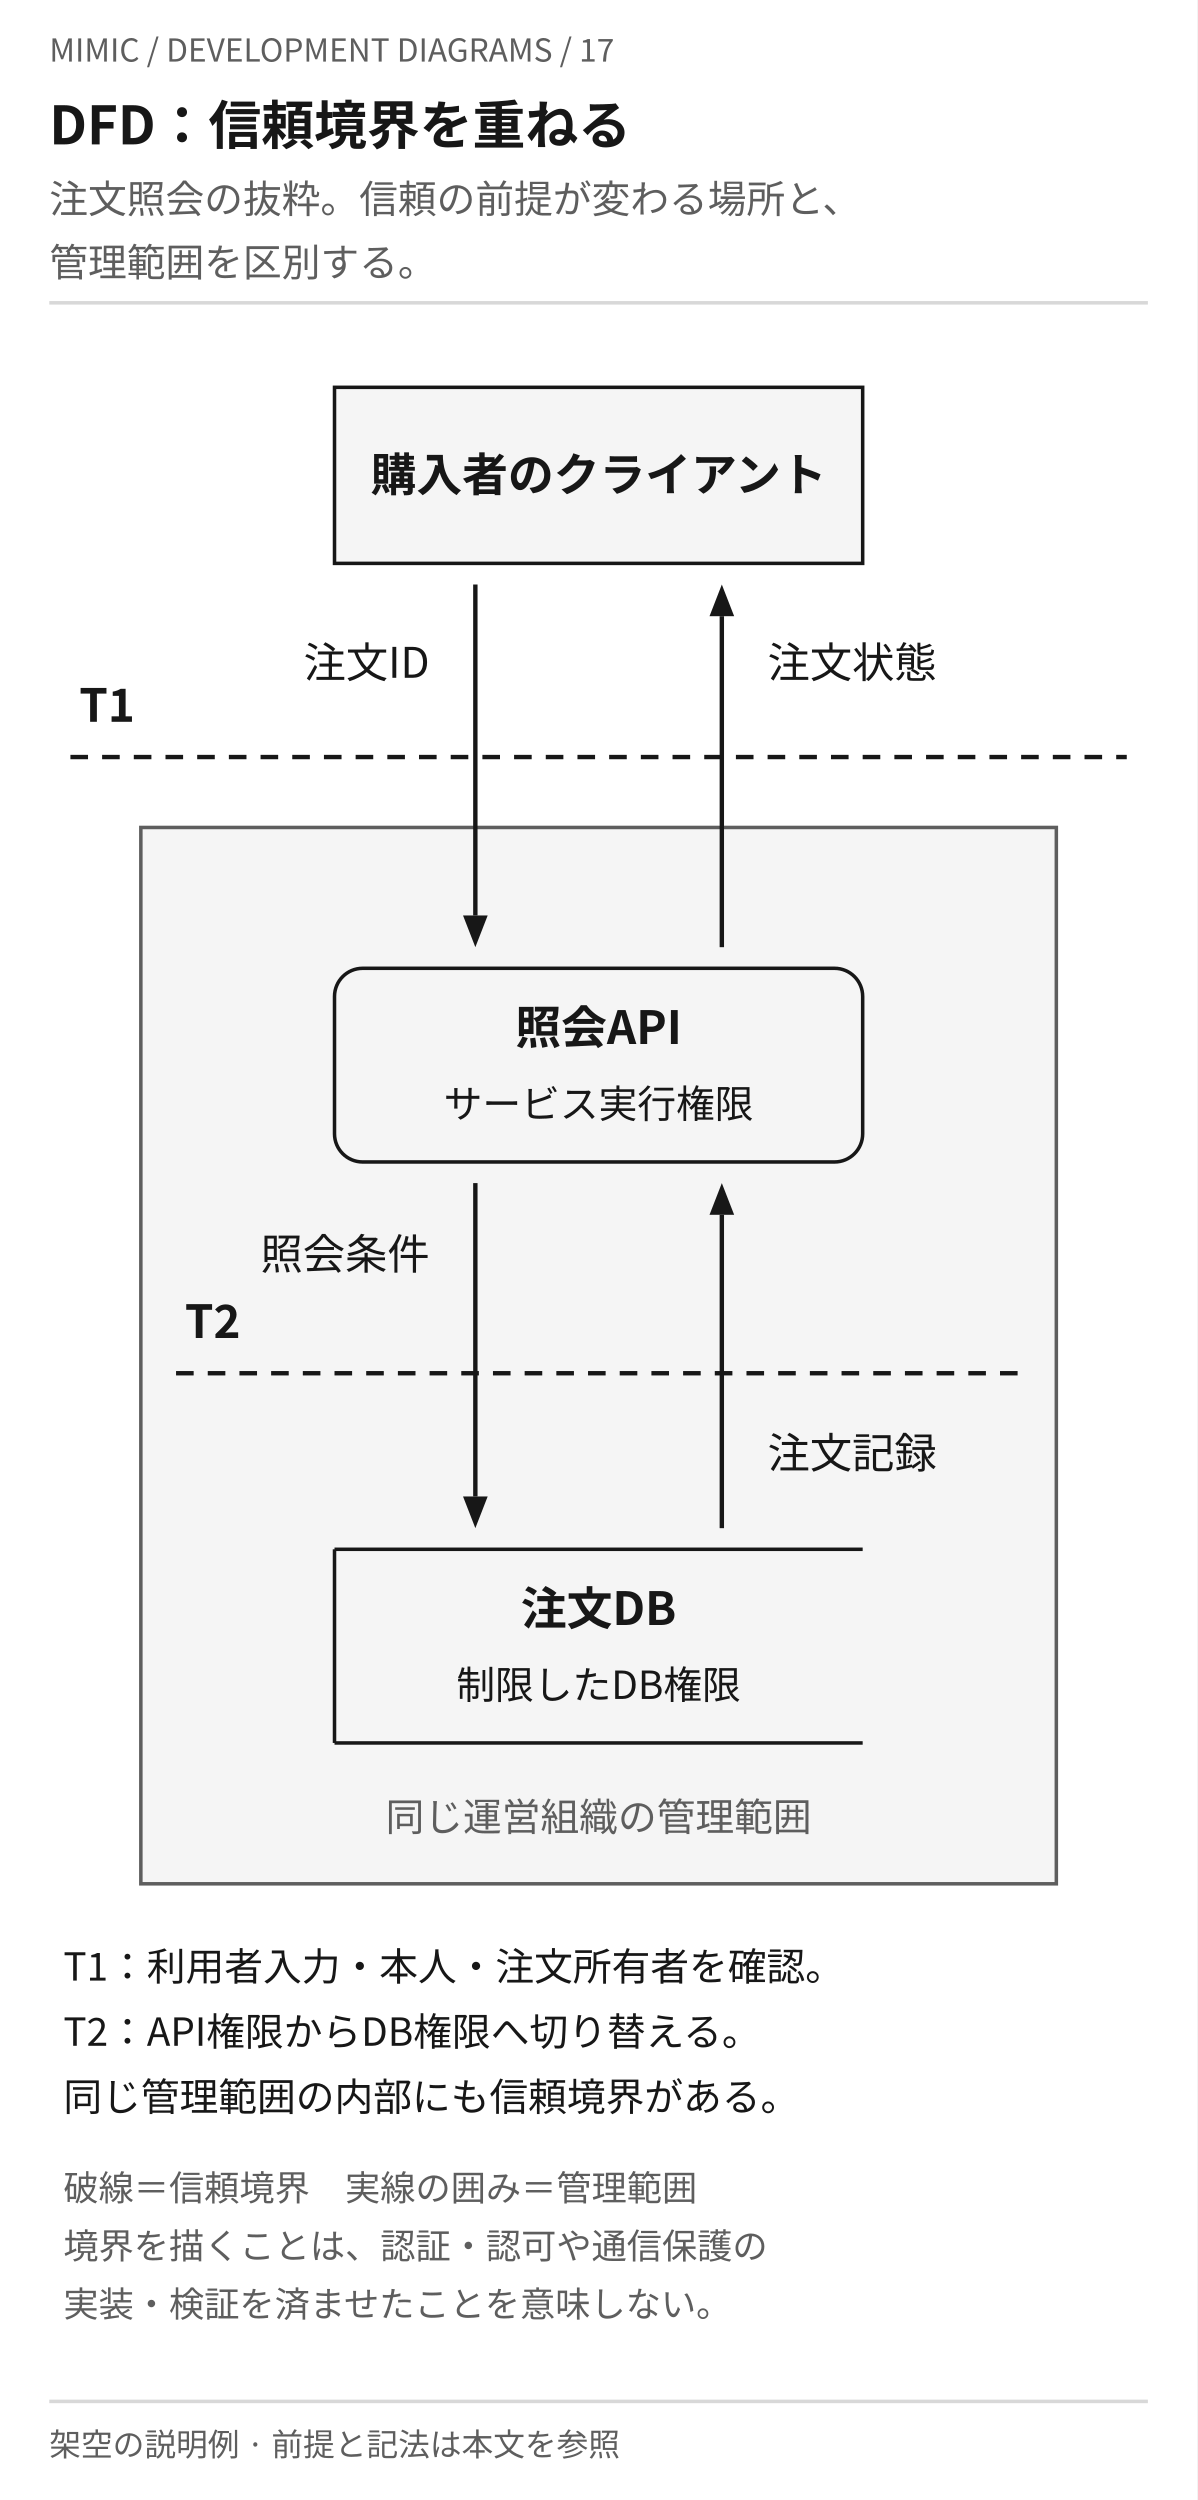
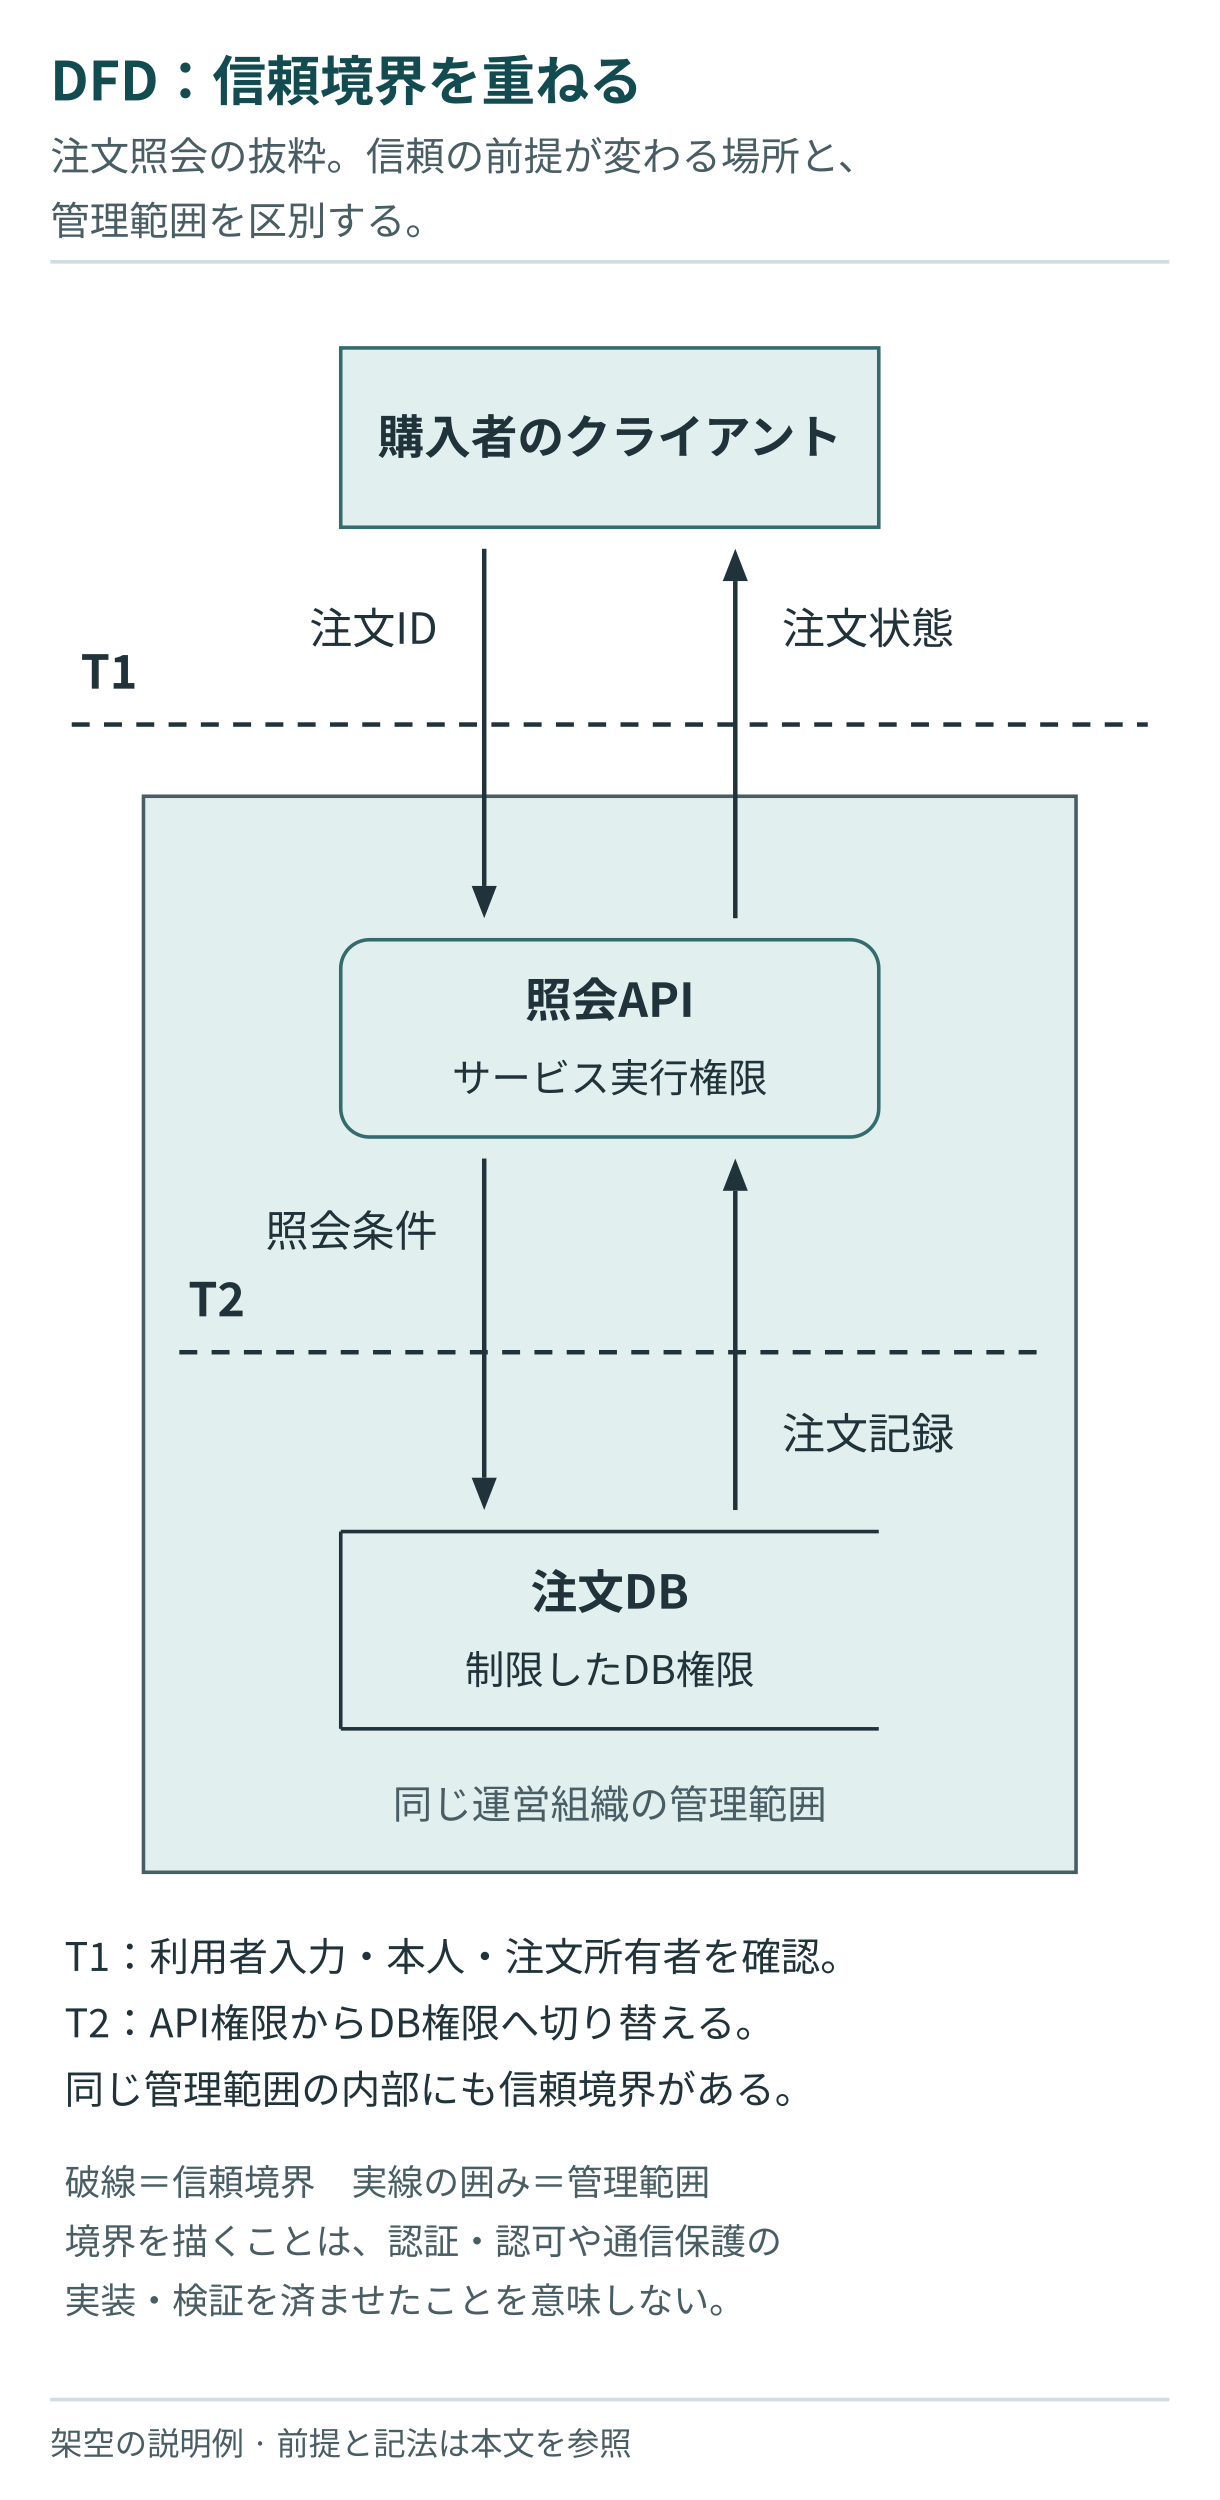
- <svg xmlns="http://www.w3.org/2000/svg" viewBox="0 0 680 1420" role="img" aria-labelledby="title desc">
+ <svg xmlns="http://www.w3.org/2000/svg" viewBox="0 26 680 1394" role="img" aria-labelledby="title desc">
  <rect x="0" y="0" width="680" height="1420" fill="#ffffff" stroke="none" stroke-width="2" />
-   <text x="28" y="35" fill="#5e5e5e" font-family="Noto Sans CJK JP, sans-serif" font-size="18" font-weight="400" text-anchor="start">MIMIC  /  DEVELOPMENT DIAGRAMS  /  17</text>
-   <text x="28" y="82" fill="#171717" font-family="Noto Sans CJK JP, sans-serif" font-size="30" font-weight="600" text-anchor="start">DFD：信頼境界を重ねる</text>
-   <text x="28" y="121" fill="#5e5e5e" font-family="Noto Sans CJK JP, sans-serif" font-size="22" font-weight="400" text-anchor="start">注文照会の抜粋。信頼の前提が変わる場所と、</text>
-   <text x="28" y="157" fill="#5e5e5e" font-family="Noto Sans CJK JP, sans-serif" font-size="22" font-weight="400" text-anchor="start">管理範囲を区別する。</text>
-   <line x1="28" y1="172" x2="652" y2="172" stroke="#d8d8d8" stroke-width="2" />
-   <line x1="28" y1="1364" x2="652" y2="1364" stroke="#d8d8d8" stroke-width="2" />
-   <text x="28" y="1395" fill="#5e5e5e" font-family="Noto Sans CJK JP, sans-serif" font-size="18" font-weight="400" text-anchor="start">架空の説明例 · 前提と記法は本文を参照</text>
-   <rect x="80" y="470" width="520" height="600" fill="#f5f5f5" stroke="#5e5e5e" stroke-width="2" />
-   <text x="340" y="1040" fill="#5e5e5e" font-family="Noto Sans CJK JP, sans-serif" font-size="22" font-weight="400" text-anchor="middle">同じ運営組織の管理範囲</text>
-   <line x1="40" y1="430" x2="640" y2="430" stroke="#171717" stroke-width="2.5" stroke-dasharray="10 8" />
-   <text x="45" y="410" fill="#171717" font-family="Noto Sans CJK JP, sans-serif" font-size="26" font-weight="600" text-anchor="start">T1</text>
-   <line x1="100" y1="780" x2="580" y2="780" stroke="#171717" stroke-width="2.5" stroke-dasharray="10 8" />
-   <text x="105" y="760" fill="#171717" font-family="Noto Sans CJK JP, sans-serif" font-size="26" font-weight="600" text-anchor="start">T2</text>
-   <rect x="190" y="220" width="300" height="100" fill="#f5f5f5" stroke="#171717" stroke-width="2" />
-   <text x="340.0" y="279.0" fill="#171717" font-family="Noto Sans CJK JP, sans-serif" font-size="26" font-weight="600" text-anchor="middle">購入者のクライアント</text>
-   <rect x="190" y="550" width="300" height="110" fill="#f5f5f5" stroke="#171717" stroke-width="2" rx="16" />
-   <text x="340.0" y="593.0" fill="#171717" font-family="Noto Sans CJK JP, sans-serif" font-size="26" font-weight="600" text-anchor="middle">照会API</text>
-   <text x="340.0" y="635.0" fill="#171717" font-family="Noto Sans CJK JP, sans-serif" font-size="22" font-weight="400" text-anchor="middle">サービス実行権限</text>
-   <line x1="190" y1="880" x2="490" y2="880" stroke="#171717" stroke-width="2" />
-   <line x1="190" y1="990" x2="490" y2="990" stroke="#171717" stroke-width="2" />
-   <line x1="190" y1="880" x2="190" y2="990" stroke="#171717" stroke-width="2" />
-   <text x="340.0" y="923.0" fill="#171717" font-family="Noto Sans CJK JP, sans-serif" font-size="26" font-weight="600" text-anchor="middle">注文DB</text>
-   <text x="340.0" y="965.0" fill="#171717" font-family="Noto Sans CJK JP, sans-serif" font-size="22" font-weight="400" text-anchor="middle">制限したDB権限</text>
-   <line x1="270" y1="332" x2="270.0" y2="520.0" stroke="#171717" stroke-width="2.5" />
-   <polygon points="270.00,538.00 277.00,520.00 263.00,520.00" fill="#171717" stroke="none" />
-   <text x="244" y="385" fill="#171717" font-family="Noto Sans CJK JP, sans-serif" font-size="24" font-weight="400" text-anchor="end">注文ID</text>
-   <line x1="410" y1="538" x2="410.0" y2="350.0" stroke="#171717" stroke-width="2.5" />
-   <polygon points="410.00,332.00 403.00,350.00 417.00,350.00" fill="#171717" stroke="none" />
-   <text x="436" y="385" fill="#171717" font-family="Noto Sans CJK JP, sans-serif" font-size="24" font-weight="400" text-anchor="start">注文状態</text>
-   <line x1="270" y1="672" x2="270.0" y2="850.0" stroke="#171717" stroke-width="2.5" />
-   <polygon points="270.00,868.00 277.00,850.00 263.00,850.00" fill="#171717" stroke="none" />
-   <text x="244" y="721" fill="#171717" font-family="Noto Sans CJK JP, sans-serif" font-size="24" font-weight="400" text-anchor="end">照会条件</text>
-   <line x1="410" y1="868" x2="410.0" y2="690.0" stroke="#171717" stroke-width="2.5" />
-   <polygon points="410.00,672.00 403.00,690.00 417.00,690.00" fill="#171717" stroke="none" />
-   <text x="436" y="834" fill="#171717" font-family="Noto Sans CJK JP, sans-serif" font-size="24" font-weight="400" text-anchor="start">注文記録</text>
-   <text x="36" y="1125" fill="#171717" font-family="Noto Sans CJK JP, sans-serif" font-size="22" font-weight="400" text-anchor="start">T1：利用者入力・本人・注文所有者を確認。</text>
-   <text x="36" y="1162" fill="#171717" font-family="Noto Sans CJK JP, sans-serif" font-size="22" font-weight="400" text-anchor="start">T2：API権限からDB権限へ切り替える。</text>
-   <text x="36" y="1199" fill="#171717" font-family="Noto Sans CJK JP, sans-serif" font-size="22" font-weight="400" text-anchor="start">同じ管理範囲の内部にも信頼境界がある。</text>
-   <text x="36" y="1250" fill="#5e5e5e" font-family="Noto Sans CJK JP, sans-serif" font-size="20" font-weight="400" text-anchor="start">破線＝信頼境界　実線の囲み＝管理範囲</text>
-   <text x="36" y="1283" fill="#5e5e5e" font-family="Noto Sans CJK JP, sans-serif" font-size="20" font-weight="400" text-anchor="start">境界を描くことは、認証・認可や通信保護の</text>
-   <text x="36" y="1316" fill="#5e5e5e" font-family="Noto Sans CJK JP, sans-serif" font-size="20" font-weight="400" text-anchor="start">実装・検証を済ませたことを意味しない。</text>
+   <text x="28" y="82" fill="#124b50" font-family="Noto Sans CJK JP, sans-serif" font-size="30" font-weight="700" text-anchor="start">DFD：信頼境界を重ねる</text>
+   <text x="28" y="121" fill="#485d64" font-family="Noto Sans CJK JP, sans-serif" font-size="22" font-weight="400" text-anchor="start">注文照会の抜粋。信頼の前提が変わる場所と、</text>
+   <text x="28" y="157" fill="#485d64" font-family="Noto Sans CJK JP, sans-serif" font-size="22" font-weight="400" text-anchor="start">管理範囲を区別する。</text>
+   <line x1="28" y1="172" x2="652" y2="172" stroke="#d0dce0" stroke-width="2" />
+   <line x1="28" y1="1364" x2="652" y2="1364" stroke="#d0dce0" stroke-width="2" />
+   <text x="28" y="1395" fill="#485d64" font-family="Noto Sans CJK JP, sans-serif" font-size="18" font-weight="400" text-anchor="start">架空の説明例 · 前提と記法は本文を参照</text>
+   <rect x="80" y="470" width="520" height="600" fill="#e1f0ee" stroke="#485d64" stroke-width="2" />
+   <text x="340" y="1040" fill="#485d64" font-family="Noto Sans CJK JP, sans-serif" font-size="22" font-weight="400" text-anchor="middle">同じ運営組織の管理範囲</text>
+   <line x1="40" y1="430" x2="640" y2="430" stroke="#20333a" stroke-width="2.5" stroke-dasharray="10 8" />
+   <text x="45" y="410" fill="#20333a" font-family="Noto Sans CJK JP, sans-serif" font-size="26" font-weight="600" text-anchor="start">T1</text>
+   <line x1="100" y1="780" x2="580" y2="780" stroke="#20333a" stroke-width="2.5" stroke-dasharray="10 8" />
+   <text x="105" y="760" fill="#20333a" font-family="Noto Sans CJK JP, sans-serif" font-size="26" font-weight="600" text-anchor="start">T2</text>
+   <rect x="190" y="220" width="300" height="100" fill="#e1f0ee" stroke="#346c6e" stroke-width="2" />
+   <text x="340.0" y="279.0" fill="#20333a" font-family="Noto Sans CJK JP, sans-serif" font-size="26" font-weight="600" text-anchor="middle">購入者のクライアント</text>
+   <rect x="190" y="550" width="300" height="110" fill="#e1f0ee" stroke="#346c6e" stroke-width="2" rx="16" />
+   <text x="340.0" y="593.0" fill="#20333a" font-family="Noto Sans CJK JP, sans-serif" font-size="26" font-weight="600" text-anchor="middle">照会API</text>
+   <text x="340.0" y="635.0" fill="#20333a" font-family="Noto Sans CJK JP, sans-serif" font-size="22" font-weight="400" text-anchor="middle">サービス実行権限</text>
+   <line x1="190" y1="880" x2="490" y2="880" stroke="#20333a" stroke-width="2" />
+   <line x1="190" y1="990" x2="490" y2="990" stroke="#20333a" stroke-width="2" />
+   <line x1="190" y1="880" x2="190" y2="990" stroke="#20333a" stroke-width="2" />
+   <text x="340.0" y="923.0" fill="#20333a" font-family="Noto Sans CJK JP, sans-serif" font-size="26" font-weight="600" text-anchor="middle">注文DB</text>
+   <text x="340.0" y="965.0" fill="#20333a" font-family="Noto Sans CJK JP, sans-serif" font-size="22" font-weight="400" text-anchor="middle">制限したDB権限</text>
+   <line x1="270" y1="332" x2="270.0" y2="520.0" stroke="#20333a" stroke-width="2.5" />
+   <polygon points="270.00,538.00 277.00,520.00 263.00,520.00" fill="#20333a" stroke="none" />
+   <text x="244" y="385" fill="#20333a" font-family="Noto Sans CJK JP, sans-serif" font-size="24" font-weight="400" text-anchor="end">注文ID</text>
+   <line x1="410" y1="538" x2="410.0" y2="350.0" stroke="#20333a" stroke-width="2.5" />
+   <polygon points="410.00,332.00 403.00,350.00 417.00,350.00" fill="#20333a" stroke="none" />
+   <text x="436" y="385" fill="#20333a" font-family="Noto Sans CJK JP, sans-serif" font-size="24" font-weight="400" text-anchor="start">注文状態</text>
+   <line x1="270" y1="672" x2="270.0" y2="850.0" stroke="#20333a" stroke-width="2.5" />
+   <polygon points="270.00,868.00 277.00,850.00 263.00,850.00" fill="#20333a" stroke="none" />
+   <text x="244" y="721" fill="#20333a" font-family="Noto Sans CJK JP, sans-serif" font-size="24" font-weight="400" text-anchor="end">照会条件</text>
+   <line x1="410" y1="868" x2="410.0" y2="690.0" stroke="#20333a" stroke-width="2.5" />
+   <polygon points="410.00,672.00 403.00,690.00 417.00,690.00" fill="#20333a" stroke="none" />
+   <text x="436" y="834" fill="#20333a" font-family="Noto Sans CJK JP, sans-serif" font-size="24" font-weight="400" text-anchor="start">注文記録</text>
+   <text x="36" y="1125" fill="#20333a" font-family="Noto Sans CJK JP, sans-serif" font-size="22" font-weight="400" text-anchor="start">T1：利用者入力・本人・注文所有者を確認。</text>
+   <text x="36" y="1162" fill="#20333a" font-family="Noto Sans CJK JP, sans-serif" font-size="22" font-weight="400" text-anchor="start">T2：API権限からDB権限へ切り替える。</text>
+   <text x="36" y="1199" fill="#20333a" font-family="Noto Sans CJK JP, sans-serif" font-size="22" font-weight="400" text-anchor="start">同じ管理範囲の内部にも信頼境界がある。</text>
+   <text x="36" y="1250" fill="#485d64" font-family="Noto Sans CJK JP, sans-serif" font-size="20" font-weight="400" text-anchor="start">破線＝信頼境界　実線の囲み＝管理範囲</text>
+   <text x="36" y="1283" fill="#485d64" font-family="Noto Sans CJK JP, sans-serif" font-size="20" font-weight="400" text-anchor="start">境界を描くことは、認証・認可や通信保護の</text>
+   <text x="36" y="1316" fill="#485d64" font-family="Noto Sans CJK JP, sans-serif" font-size="20" font-weight="400" text-anchor="start">実装・検証を済ませたことを意味しない。</text>
</svg>
